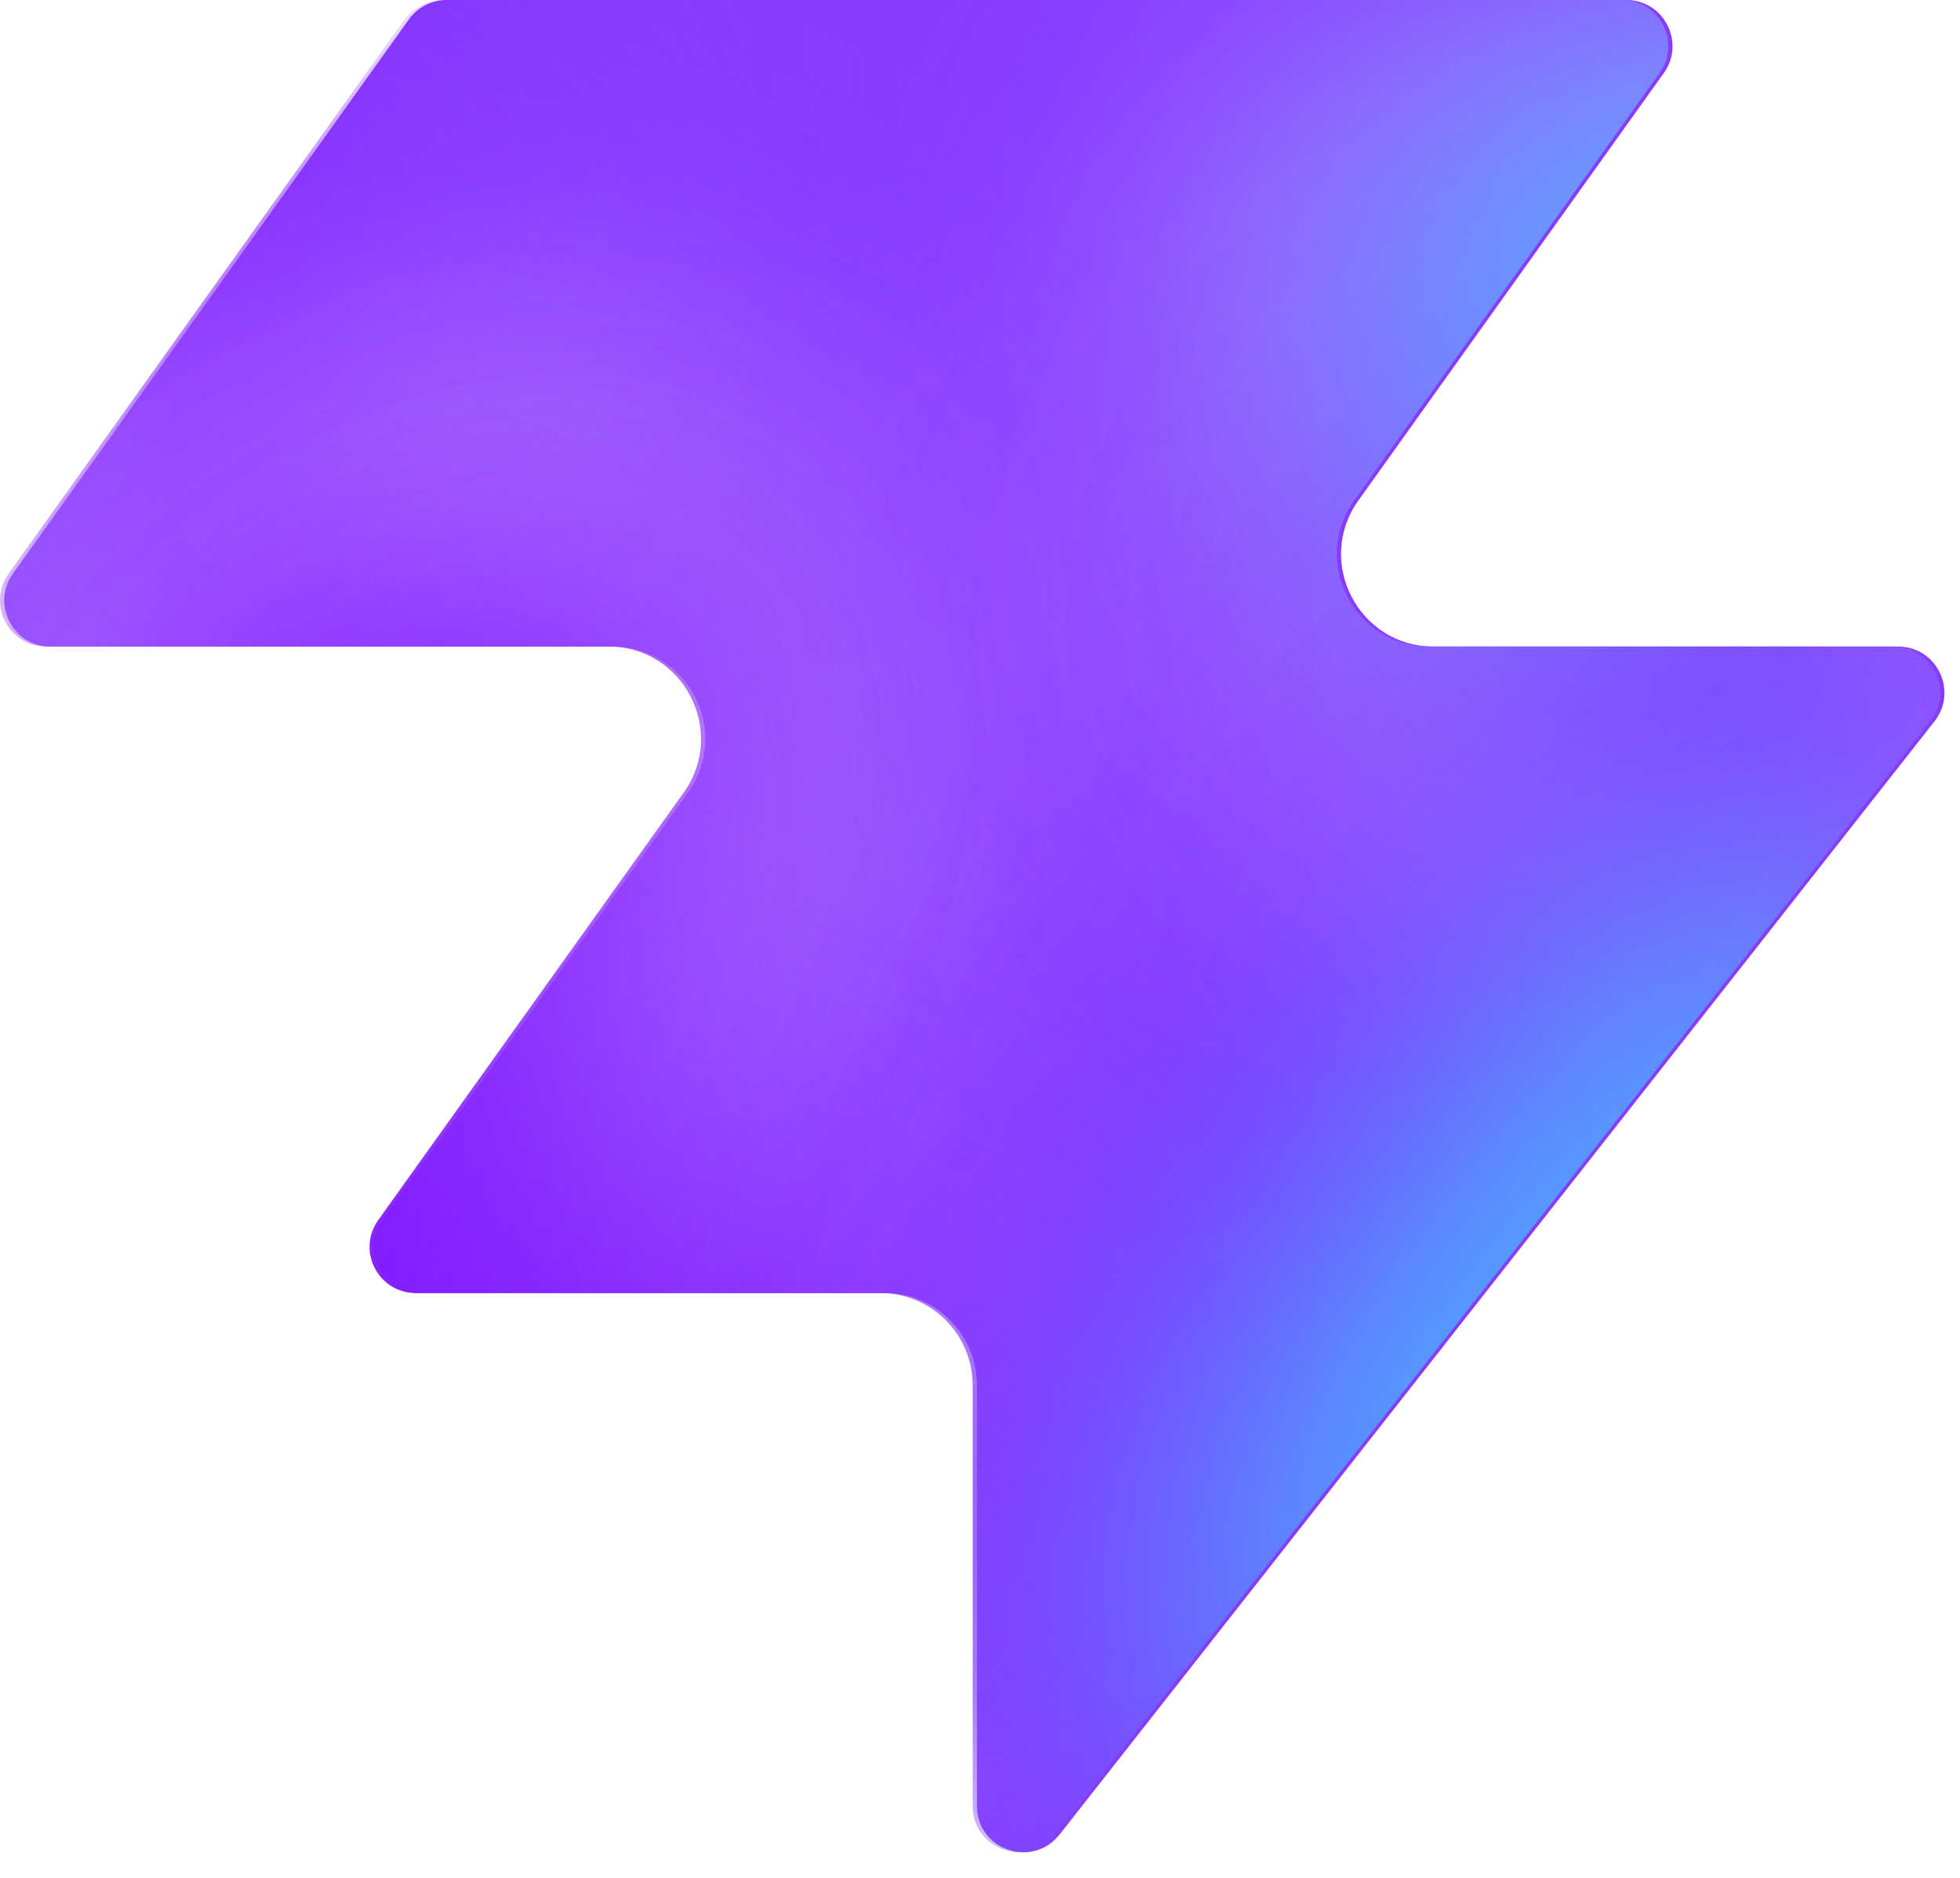
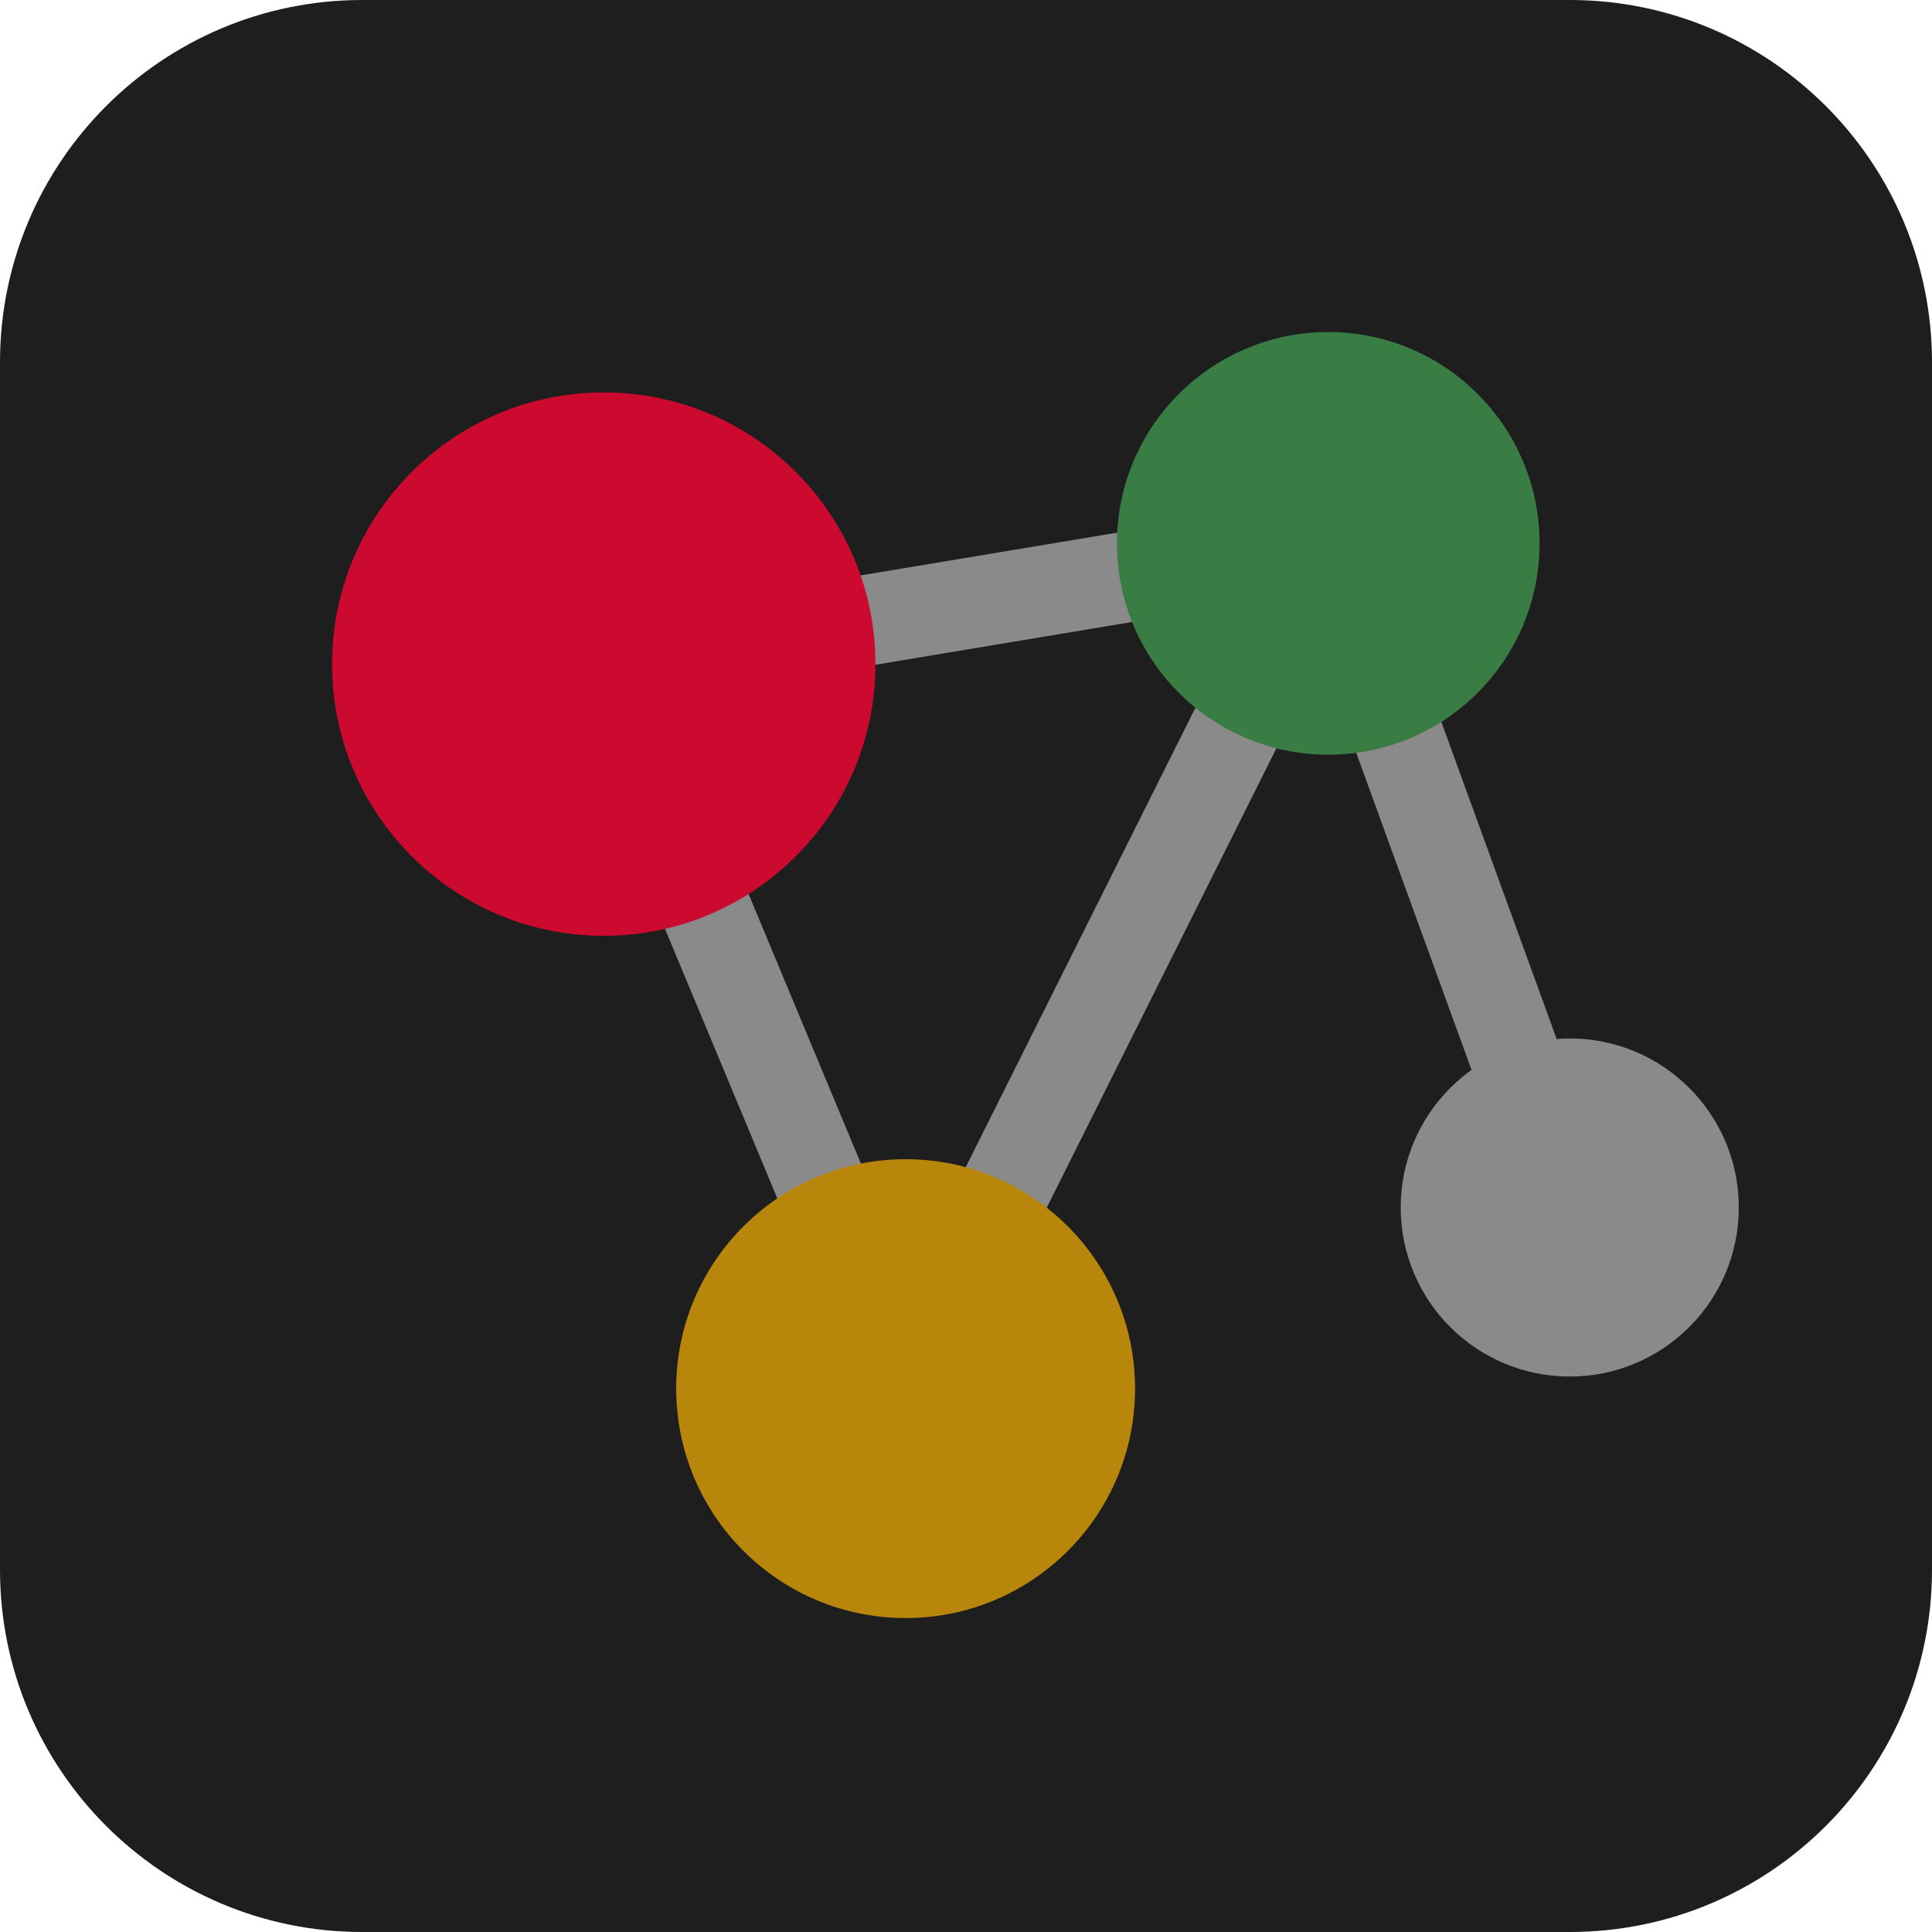
- <svg xmlns="http://www.w3.org/2000/svg" width="48" height="46" fill="none" viewBox="0 0 48 46">
-   <path fill="#863bff" d="M25.946 44.938c-.664.845-2.021.375-2.021-.698V33.937a2.26 2.26 0 0 0-2.262-2.262H10.287c-.92 0-1.456-1.04-.92-1.788l7.48-10.471c1.07-1.497 0-3.578-1.842-3.578H1.237c-.92 0-1.456-1.04-.92-1.788L10.013.474c.214-.297.556-.474.92-.474h28.894c.92 0 1.456 1.04.92 1.788l-7.48 10.471c-1.07 1.498 0 3.579 1.842 3.579h11.377c.943 0 1.473 1.088.89 1.83L25.947 44.94z" style="fill:#863bff;fill:color(display-p3 .525 .23 1);fill-opacity:1" />
-   <mask id="a" width="48" height="46" x="0" y="0" maskUnits="userSpaceOnUse" style="mask-type:alpha">
-     <path fill="#000" d="M25.842 44.938c-.664.844-2.021.375-2.021-.698V33.937a2.26 2.26 0 0 0-2.262-2.262H10.183c-.92 0-1.456-1.04-.92-1.788l7.48-10.471c1.07-1.498 0-3.579-1.842-3.579H1.133c-.92 0-1.456-1.04-.92-1.787L9.91.473c.214-.297.556-.474.92-.474h28.894c.92 0 1.456 1.04.92 1.788l-7.48 10.471c-1.07 1.498 0 3.578 1.842 3.578h11.377c.943 0 1.473 1.088.89 1.832L25.843 44.94z" style="fill:#000;fill-opacity:1" />
-   </mask>
-   <g mask="url(#a)">
-     <g filter="url(#b)">
-       <ellipse cx="5.508" cy="14.704" fill="#ede6ff" rx="5.508" ry="14.704" style="fill:#ede6ff;fill:color(display-p3 .927 .903 1);fill-opacity:1" transform="matrix(.00324 1 1 -.00324 -4.47 31.516)" />
-     </g>
-     <g filter="url(#c)">
-       <ellipse cx="10.399" cy="29.851" fill="#ede6ff" rx="10.399" ry="29.851" style="fill:#ede6ff;fill:color(display-p3 .927 .903 1);fill-opacity:1" transform="matrix(.00324 1 1 -.00324 -39.328 7.883)" />
-     </g>
-     <g filter="url(#d)">
-       <ellipse cx="5.508" cy="30.487" fill="#7e14ff" rx="5.508" ry="30.487" style="fill:#7e14ff;fill:color(display-p3 .492 .077 1);fill-opacity:1" transform="rotate(89.814 -25.913 -14.639)scale(1 -1)" />
-     </g>
-     <g filter="url(#e)">
-       <ellipse cx="5.508" cy="30.599" fill="#7e14ff" rx="5.508" ry="30.599" style="fill:#7e14ff;fill:color(display-p3 .492 .077 1);fill-opacity:1" transform="rotate(89.814 -32.644 -3.334)scale(1 -1)" />
-     </g>
-     <g filter="url(#f)">
-       <ellipse cx="5.508" cy="30.599" fill="#7e14ff" rx="5.508" ry="30.599" style="fill:#7e14ff;fill:color(display-p3 .492 .077 1);fill-opacity:1" transform="matrix(.00324 1 1 -.00324 -34.34 30.47)" />
-     </g>
-     <g filter="url(#g)">
-       <ellipse cx="14.072" cy="22.078" fill="#ede6ff" rx="14.072" ry="22.078" style="fill:#ede6ff;fill:color(display-p3 .927 .903 1);fill-opacity:1" transform="rotate(93.35 24.506 48.493)scale(-1 1)" />
-     </g>
-     <g filter="url(#h)">
-       <ellipse cx="3.47" cy="21.501" fill="#7e14ff" rx="3.47" ry="21.501" style="fill:#7e14ff;fill:color(display-p3 .492 .077 1);fill-opacity:1" transform="rotate(89.009 28.708 47.59)scale(-1 1)" />
-     </g>
-     <g filter="url(#i)">
-       <ellipse cx="3.47" cy="21.501" fill="#7e14ff" rx="3.47" ry="21.501" style="fill:#7e14ff;fill:color(display-p3 .492 .077 1);fill-opacity:1" transform="rotate(89.009 28.708 47.59)scale(-1 1)" />
-     </g>
-     <g filter="url(#j)">
-       <ellipse cx=".387" cy="8.972" fill="#7e14ff" rx="4.407" ry="29.108" style="fill:#7e14ff;fill:color(display-p3 .492 .077 1);fill-opacity:1" transform="rotate(39.51 .387 8.972)" />
-     </g>
-     <g filter="url(#k)">
-       <ellipse cx="47.523" cy="-6.092" fill="#7e14ff" rx="4.407" ry="29.108" style="fill:#7e14ff;fill:color(display-p3 .492 .077 1);fill-opacity:1" transform="rotate(37.892 47.523 -6.092)" />
-     </g>
-     <g filter="url(#l)">
-       <ellipse cx="41.412" cy="6.333" fill="#47bfff" rx="5.971" ry="9.665" style="fill:#47bfff;fill:color(display-p3 .28 .748 1);fill-opacity:1" transform="rotate(37.892 41.412 6.333)" />
-     </g>
-     <g filter="url(#m)">
-       <ellipse cx="-1.879" cy="38.332" fill="#7e14ff" rx="4.407" ry="29.108" style="fill:#7e14ff;fill:color(display-p3 .492 .077 1);fill-opacity:1" transform="rotate(37.892 -1.88 38.332)" />
-     </g>
-     <g filter="url(#n)">
-       <ellipse cx="-1.879" cy="38.332" fill="#7e14ff" rx="4.407" ry="29.108" style="fill:#7e14ff;fill:color(display-p3 .492 .077 1);fill-opacity:1" transform="rotate(37.892 -1.88 38.332)" />
-     </g>
-     <g filter="url(#o)">
-       <ellipse cx="35.651" cy="29.907" fill="#7e14ff" rx="4.407" ry="29.108" style="fill:#7e14ff;fill:color(display-p3 .492 .077 1);fill-opacity:1" transform="rotate(37.892 35.651 29.907)" />
-     </g>
-     <g filter="url(#p)">
-       <ellipse cx="38.418" cy="32.4" fill="#47bfff" rx="5.971" ry="15.297" style="fill:#47bfff;fill:color(display-p3 .28 .748 1);fill-opacity:1" transform="rotate(37.892 38.418 32.4)" />
-     </g>
+ <svg xmlns="http://www.w3.org/2000/svg" viewBox="0 0 32 32">
+   <rect width="32" height="32" rx="6" fill="#1E1E1E" />
+   <g stroke="#8A8A8A" stroke-width="1.5">
+     <line x1="10" y1="11" x2="22" y2="9" />
+     <line x1="10" y1="11" x2="15" y2="23" />
+     <line x1="22" y1="9" x2="15" y2="23" />
+     <line x1="22" y1="9" x2="26" y2="20" />
  </g>
-   <defs>
-     <filter id="b" width="60.045" height="41.654" x="-19.77" y="16.149" color-interpolation-filters="sRGB" filterUnits="userSpaceOnUse">
-       <feFlood flood-opacity="0" result="BackgroundImageFix" />
-       <feBlend in="SourceGraphic" in2="BackgroundImageFix" result="shape" />
-       <feGaussianBlur result="effect1_foregroundBlur_2002_17158" stdDeviation="7.659" />
-     </filter>
-     <filter id="c" width="90.34" height="51.437" x="-54.613" y="-7.533" color-interpolation-filters="sRGB" filterUnits="userSpaceOnUse">
-       <feFlood flood-opacity="0" result="BackgroundImageFix" />
-       <feBlend in="SourceGraphic" in2="BackgroundImageFix" result="shape" />
-       <feGaussianBlur result="effect1_foregroundBlur_2002_17158" stdDeviation="7.659" />
-     </filter>
-     <filter id="d" width="79.355" height="29.4" x="-49.64" y="2.03" color-interpolation-filters="sRGB" filterUnits="userSpaceOnUse">
-       <feFlood flood-opacity="0" result="BackgroundImageFix" />
-       <feBlend in="SourceGraphic" in2="BackgroundImageFix" result="shape" />
-       <feGaussianBlur result="effect1_foregroundBlur_2002_17158" stdDeviation="4.596" />
-     </filter>
-     <filter id="e" width="79.579" height="29.4" x="-45.045" y="20.029" color-interpolation-filters="sRGB" filterUnits="userSpaceOnUse">
-       <feFlood flood-opacity="0" result="BackgroundImageFix" />
-       <feBlend in="SourceGraphic" in2="BackgroundImageFix" result="shape" />
-       <feGaussianBlur result="effect1_foregroundBlur_2002_17158" stdDeviation="4.596" />
-     </filter>
-     <filter id="f" width="79.579" height="29.4" x="-43.513" y="21.178" color-interpolation-filters="sRGB" filterUnits="userSpaceOnUse">
-       <feFlood flood-opacity="0" result="BackgroundImageFix" />
-       <feBlend in="SourceGraphic" in2="BackgroundImageFix" result="shape" />
-       <feGaussianBlur result="effect1_foregroundBlur_2002_17158" stdDeviation="4.596" />
-     </filter>
-     <filter id="g" width="74.749" height="58.852" x="15.756" y="-17.901" color-interpolation-filters="sRGB" filterUnits="userSpaceOnUse">
-       <feFlood flood-opacity="0" result="BackgroundImageFix" />
-       <feBlend in="SourceGraphic" in2="BackgroundImageFix" result="shape" />
-       <feGaussianBlur result="effect1_foregroundBlur_2002_17158" stdDeviation="7.659" />
-     </filter>
-     <filter id="h" width="61.377" height="25.362" x="23.548" y="2.284" color-interpolation-filters="sRGB" filterUnits="userSpaceOnUse">
-       <feFlood flood-opacity="0" result="BackgroundImageFix" />
-       <feBlend in="SourceGraphic" in2="BackgroundImageFix" result="shape" />
-       <feGaussianBlur result="effect1_foregroundBlur_2002_17158" stdDeviation="4.596" />
-     </filter>
-     <filter id="i" width="61.377" height="25.362" x="23.548" y="2.284" color-interpolation-filters="sRGB" filterUnits="userSpaceOnUse">
-       <feFlood flood-opacity="0" result="BackgroundImageFix" />
-       <feBlend in="SourceGraphic" in2="BackgroundImageFix" result="shape" />
-       <feGaussianBlur result="effect1_foregroundBlur_2002_17158" stdDeviation="4.596" />
-     </filter>
-     <filter id="j" width="56.045" height="63.649" x="-27.636" y="-22.853" color-interpolation-filters="sRGB" filterUnits="userSpaceOnUse">
-       <feFlood flood-opacity="0" result="BackgroundImageFix" />
-       <feBlend in="SourceGraphic" in2="BackgroundImageFix" result="shape" />
-       <feGaussianBlur result="effect1_foregroundBlur_2002_17158" stdDeviation="4.596" />
-     </filter>
-     <filter id="k" width="54.814" height="64.646" x="20.116" y="-38.415" color-interpolation-filters="sRGB" filterUnits="userSpaceOnUse">
-       <feFlood flood-opacity="0" result="BackgroundImageFix" />
-       <feBlend in="SourceGraphic" in2="BackgroundImageFix" result="shape" />
-       <feGaussianBlur result="effect1_foregroundBlur_2002_17158" stdDeviation="4.596" />
-     </filter>
-     <filter id="l" width="33.541" height="35.313" x="24.641" y="-11.323" color-interpolation-filters="sRGB" filterUnits="userSpaceOnUse">
-       <feFlood flood-opacity="0" result="BackgroundImageFix" />
-       <feBlend in="SourceGraphic" in2="BackgroundImageFix" result="shape" />
-       <feGaussianBlur result="effect1_foregroundBlur_2002_17158" stdDeviation="4.596" />
-     </filter>
-     <filter id="m" width="54.814" height="64.646" x="-29.286" y="6.009" color-interpolation-filters="sRGB" filterUnits="userSpaceOnUse">
-       <feFlood flood-opacity="0" result="BackgroundImageFix" />
-       <feBlend in="SourceGraphic" in2="BackgroundImageFix" result="shape" />
-       <feGaussianBlur result="effect1_foregroundBlur_2002_17158" stdDeviation="4.596" />
-     </filter>
-     <filter id="n" width="54.814" height="64.646" x="-29.286" y="6.009" color-interpolation-filters="sRGB" filterUnits="userSpaceOnUse">
-       <feFlood flood-opacity="0" result="BackgroundImageFix" />
-       <feBlend in="SourceGraphic" in2="BackgroundImageFix" result="shape" />
-       <feGaussianBlur result="effect1_foregroundBlur_2002_17158" stdDeviation="4.596" />
-     </filter>
-     <filter id="o" width="54.814" height="64.646" x="8.244" y="-2.416" color-interpolation-filters="sRGB" filterUnits="userSpaceOnUse">
-       <feFlood flood-opacity="0" result="BackgroundImageFix" />
-       <feBlend in="SourceGraphic" in2="BackgroundImageFix" result="shape" />
-       <feGaussianBlur result="effect1_foregroundBlur_2002_17158" stdDeviation="4.596" />
-     </filter>
-     <filter id="p" width="39.409" height="43.623" x="18.713" y="10.588" color-interpolation-filters="sRGB" filterUnits="userSpaceOnUse">
-       <feFlood flood-opacity="0" result="BackgroundImageFix" />
-       <feBlend in="SourceGraphic" in2="BackgroundImageFix" result="shape" />
-       <feGaussianBlur result="effect1_foregroundBlur_2002_17158" stdDeviation="4.596" />
-     </filter>
-   </defs>
+   <circle cx="10" cy="11" r="4.5" fill="#CC092F" />
+   <circle cx="22" cy="9" r="3.5" fill="#3A7D44" />
+   <circle cx="15" cy="23" r="3.8" fill="#B8860B" />
+   <circle cx="26" cy="20" r="2.8" fill="#8A8A8A" />
</svg>
